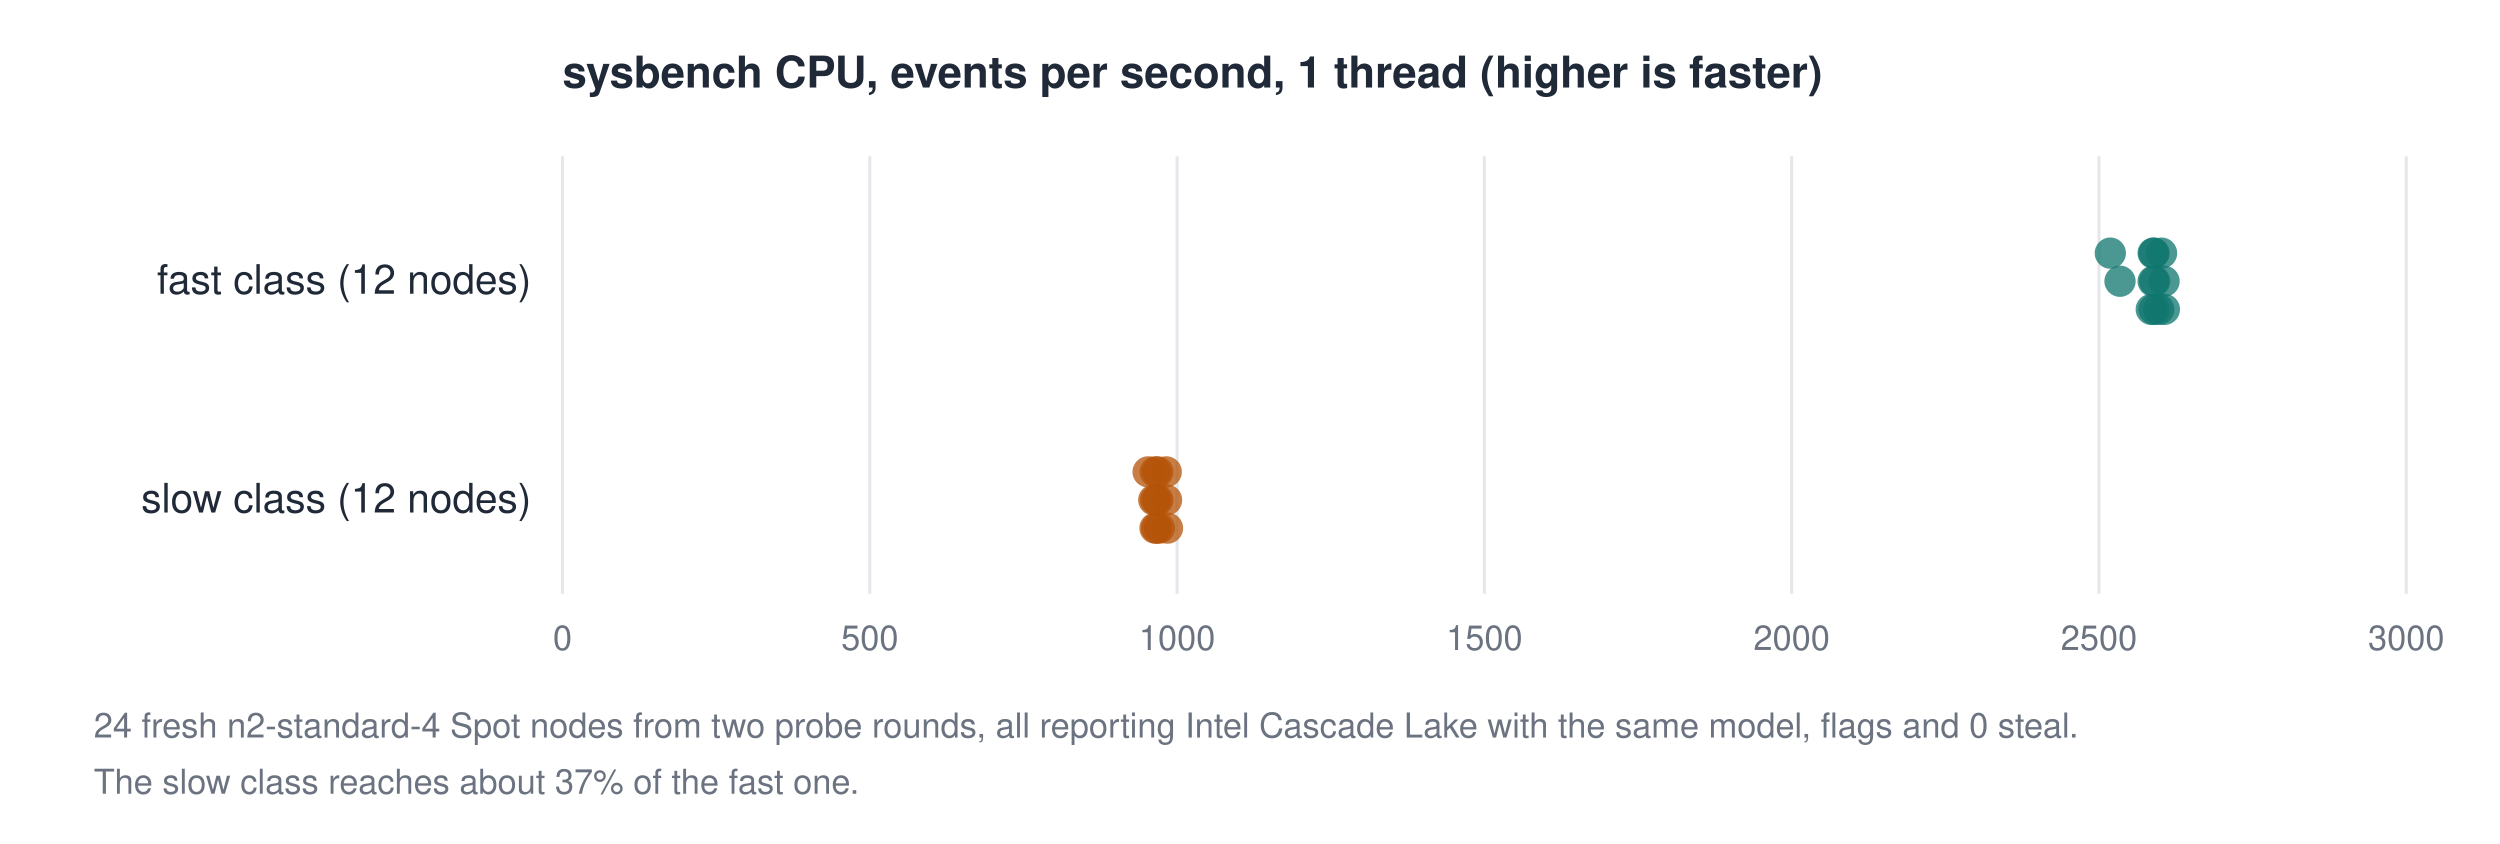
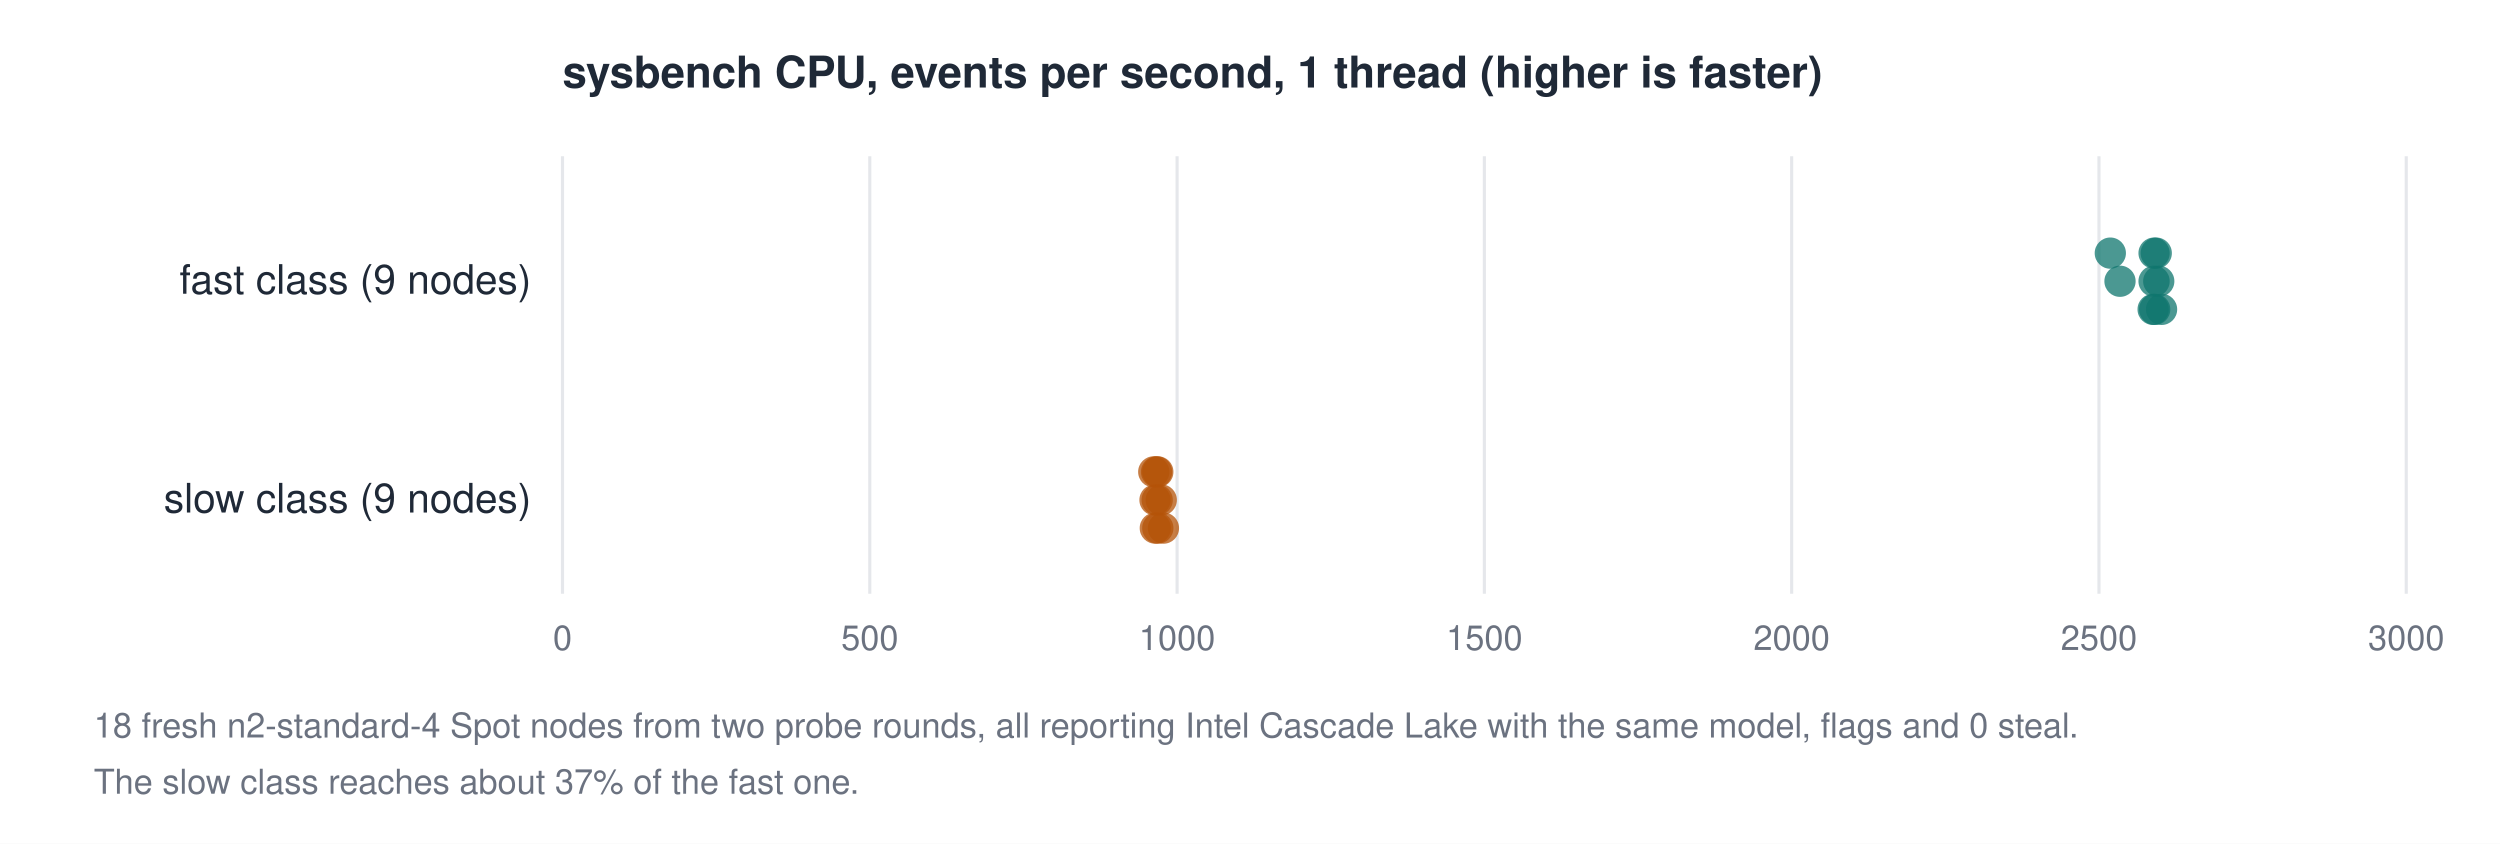
<svg xmlns="http://www.w3.org/2000/svg" viewBox="0 0 800 270" width="800" height="270" role="img">
  <rect width="800" height="270" fill="#ffffff" />
  <text x="180" y="28" font-family="Helvetica, Arial, sans-serif" font-size="14" fill="#1f2937" text-anchor="start" font-weight="bold">sysbench CPU, events per second, 1 thread (higher is faster)</text>
  <line x1="180.0" y1="50" x2="180.0" y2="190" stroke="#e5e7eb" />
  <text x="180.0" y="208" font-family="Helvetica, Arial, sans-serif" font-size="11" fill="#6b7280" text-anchor="middle" font-weight="normal">0</text>
  <line x1="278.333" y1="50" x2="278.333" y2="190" stroke="#e5e7eb" />
  <text x="278.333" y="208" font-family="Helvetica, Arial, sans-serif" font-size="11" fill="#6b7280" text-anchor="middle" font-weight="normal">500</text>
  <line x1="376.667" y1="50" x2="376.667" y2="190" stroke="#e5e7eb" />
  <text x="376.667" y="208" font-family="Helvetica, Arial, sans-serif" font-size="11" fill="#6b7280" text-anchor="middle" font-weight="normal">1000</text>
  <line x1="475.0" y1="50" x2="475.0" y2="190" stroke="#e5e7eb" />
  <text x="475.0" y="208" font-family="Helvetica, Arial, sans-serif" font-size="11" fill="#6b7280" text-anchor="middle" font-weight="normal">1500</text>
  <line x1="573.333" y1="50" x2="573.333" y2="190" stroke="#e5e7eb" />
  <text x="573.333" y="208" font-family="Helvetica, Arial, sans-serif" font-size="11" fill="#6b7280" text-anchor="middle" font-weight="normal">2000</text>
  <line x1="671.667" y1="50" x2="671.667" y2="190" stroke="#e5e7eb" />
  <text x="671.667" y="208" font-family="Helvetica, Arial, sans-serif" font-size="11" fill="#6b7280" text-anchor="middle" font-weight="normal">2500</text>
  <line x1="770.0" y1="50" x2="770.0" y2="190" stroke="#e5e7eb" />
  <text x="770.0" y="208" font-family="Helvetica, Arial, sans-serif" font-size="11" fill="#6b7280" text-anchor="middle" font-weight="normal">3000</text>
-   <text x="170" y="94" font-family="Helvetica, Arial, sans-serif" font-size="13" fill="#1f2937" text-anchor="end" font-weight="normal">fast class (12 nodes)</text>
+   <text x="170" y="94" font-family="Helvetica, Arial, sans-serif" font-size="13" fill="#1f2937" text-anchor="end" font-weight="normal">fast class (9 nodes)</text>
  <circle cx="675.3" cy="81" r="5" fill="#0f766e" fill-opacity="0.75" />
  <circle cx="678.4" cy="90" r="5" fill="#0f766e" fill-opacity="0.75" />
-   <circle cx="688.4" cy="99" r="5" fill="#0f766e" fill-opacity="0.75" />
-   <circle cx="689.0" cy="81" r="5" fill="#0f766e" fill-opacity="0.75" />
-   <circle cx="689.0" cy="90" r="5" fill="#0f766e" fill-opacity="0.75" />
-   <circle cx="689.3" cy="99" r="5" fill="#0f766e" fill-opacity="0.75" />
+   <circle cx="689.0" cy="99" r="5" fill="#0f766e" fill-opacity="0.75" />
  <circle cx="689.3" cy="81" r="5" fill="#0f766e" fill-opacity="0.75" />
-   <circle cx="689.5" cy="90" r="5" fill="#0f766e" fill-opacity="0.75" />
-   <circle cx="690.8" cy="99" r="5" fill="#0f766e" fill-opacity="0.75" />
-   <circle cx="691.7" cy="81" r="5" fill="#0f766e" fill-opacity="0.75" />
-   <circle cx="692.5" cy="90" r="5" fill="#0f766e" fill-opacity="0.75" />
-   <circle cx="692.6" cy="99" r="5" fill="#0f766e" fill-opacity="0.75" />
-   <text x="170" y="164" font-family="Helvetica, Arial, sans-serif" font-size="13" fill="#1f2937" text-anchor="end" font-weight="normal">slow class (12 nodes)</text>
-   <circle cx="367.4" cy="151" r="5" fill="#b45309" fill-opacity="0.75" />
-   <circle cx="369.2" cy="160" r="5" fill="#b45309" fill-opacity="0.75" />
-   <circle cx="369.6" cy="169" r="5" fill="#b45309" fill-opacity="0.75" />
-   <circle cx="369.7" cy="151" r="5" fill="#b45309" fill-opacity="0.75" />
-   <circle cx="369.8" cy="160" r="5" fill="#b45309" fill-opacity="0.75" />
-   <circle cx="370.1" cy="169" r="5" fill="#b45309" fill-opacity="0.75" />
+   <circle cx="689.3" cy="90" r="5" fill="#0f766e" fill-opacity="0.75" />
+   <circle cx="689.5" cy="99" r="5" fill="#0f766e" fill-opacity="0.75" />
+   <circle cx="690.0" cy="81" r="5" fill="#0f766e" fill-opacity="0.75" />
+   <circle cx="690.8" cy="90" r="5" fill="#0f766e" fill-opacity="0.75" />
+   <circle cx="691.7" cy="99" r="5" fill="#0f766e" fill-opacity="0.75" />
+   <text x="170" y="164" font-family="Helvetica, Arial, sans-serif" font-size="13" fill="#1f2937" text-anchor="end" font-weight="normal">slow class (9 nodes)</text>
+   <circle cx="369.2" cy="151" r="5" fill="#b45309" fill-opacity="0.75" />
+   <circle cx="369.6" cy="160" r="5" fill="#b45309" fill-opacity="0.75" />
+   <circle cx="369.7" cy="169" r="5" fill="#b45309" fill-opacity="0.75" />
+   <circle cx="370.1" cy="151" r="5" fill="#b45309" fill-opacity="0.75" />
+   <circle cx="370.3" cy="160" r="5" fill="#b45309" fill-opacity="0.75" />
+   <circle cx="370.5" cy="169" r="5" fill="#b45309" fill-opacity="0.75" />
  <circle cx="370.5" cy="151" r="5" fill="#b45309" fill-opacity="0.75" />
-   <circle cx="370.5" cy="160" r="5" fill="#b45309" fill-opacity="0.75" />
-   <circle cx="371.0" cy="169" r="5" fill="#b45309" fill-opacity="0.75" />
-   <circle cx="373.2" cy="151" r="5" fill="#b45309" fill-opacity="0.75" />
-   <circle cx="373.3" cy="160" r="5" fill="#b45309" fill-opacity="0.75" />
-   <circle cx="373.6" cy="169" r="5" fill="#b45309" fill-opacity="0.75" />
-   <text x="30" y="236" font-family="Helvetica, Arial, sans-serif" font-size="11" fill="#6b7280" text-anchor="start" font-weight="normal">24 fresh n2-standard-4 Spot nodes from two probe rounds, all reporting Intel Cascade Lake with the same model, flags and 0 steal.</text>
+   <circle cx="371.6" cy="160" r="5" fill="#b45309" fill-opacity="0.75" />
+   <circle cx="372.3" cy="169" r="5" fill="#b45309" fill-opacity="0.75" />
+   <text x="30" y="236" font-family="Helvetica, Arial, sans-serif" font-size="11" fill="#6b7280" text-anchor="start" font-weight="normal">18 fresh n2-standard-4 Spot nodes from two probe rounds, all reporting Intel Cascade Lake with the same model, flags and 0 steal.</text>
  <text x="30" y="254" font-family="Helvetica, Arial, sans-serif" font-size="11" fill="#6b7280" text-anchor="start" font-weight="normal">The slow class reaches about 37% of the fast one.</text>
</svg>
